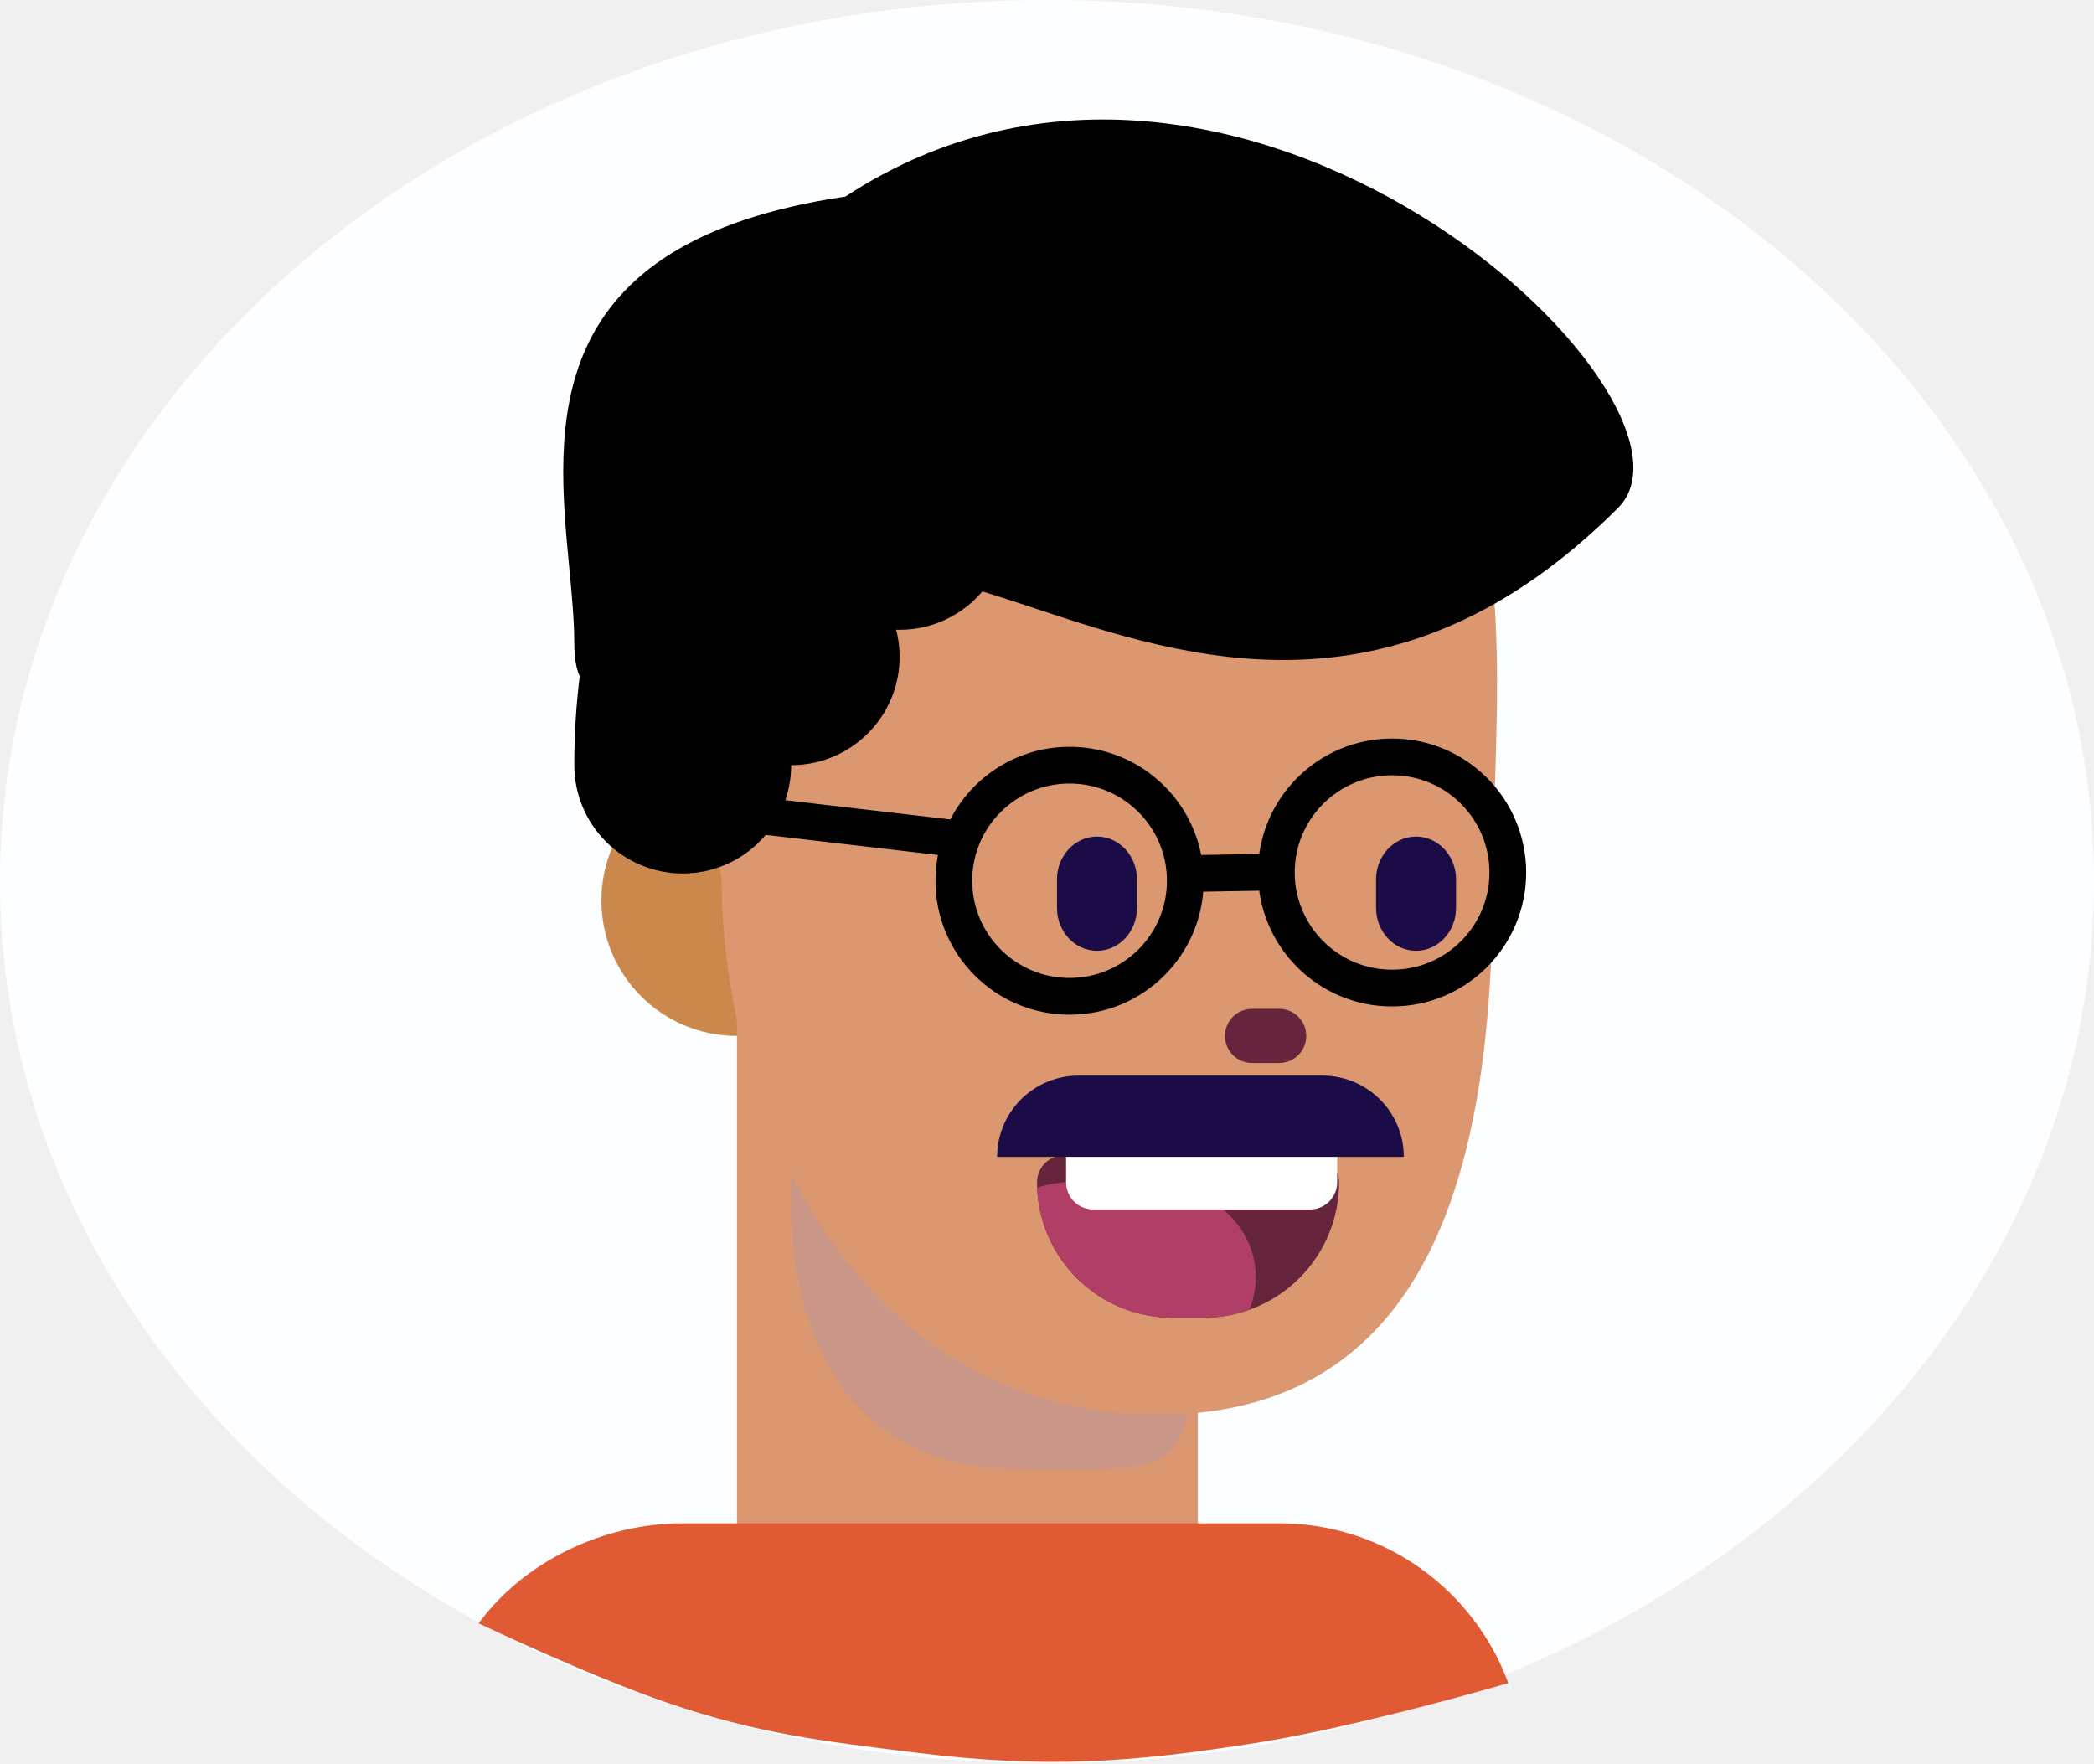
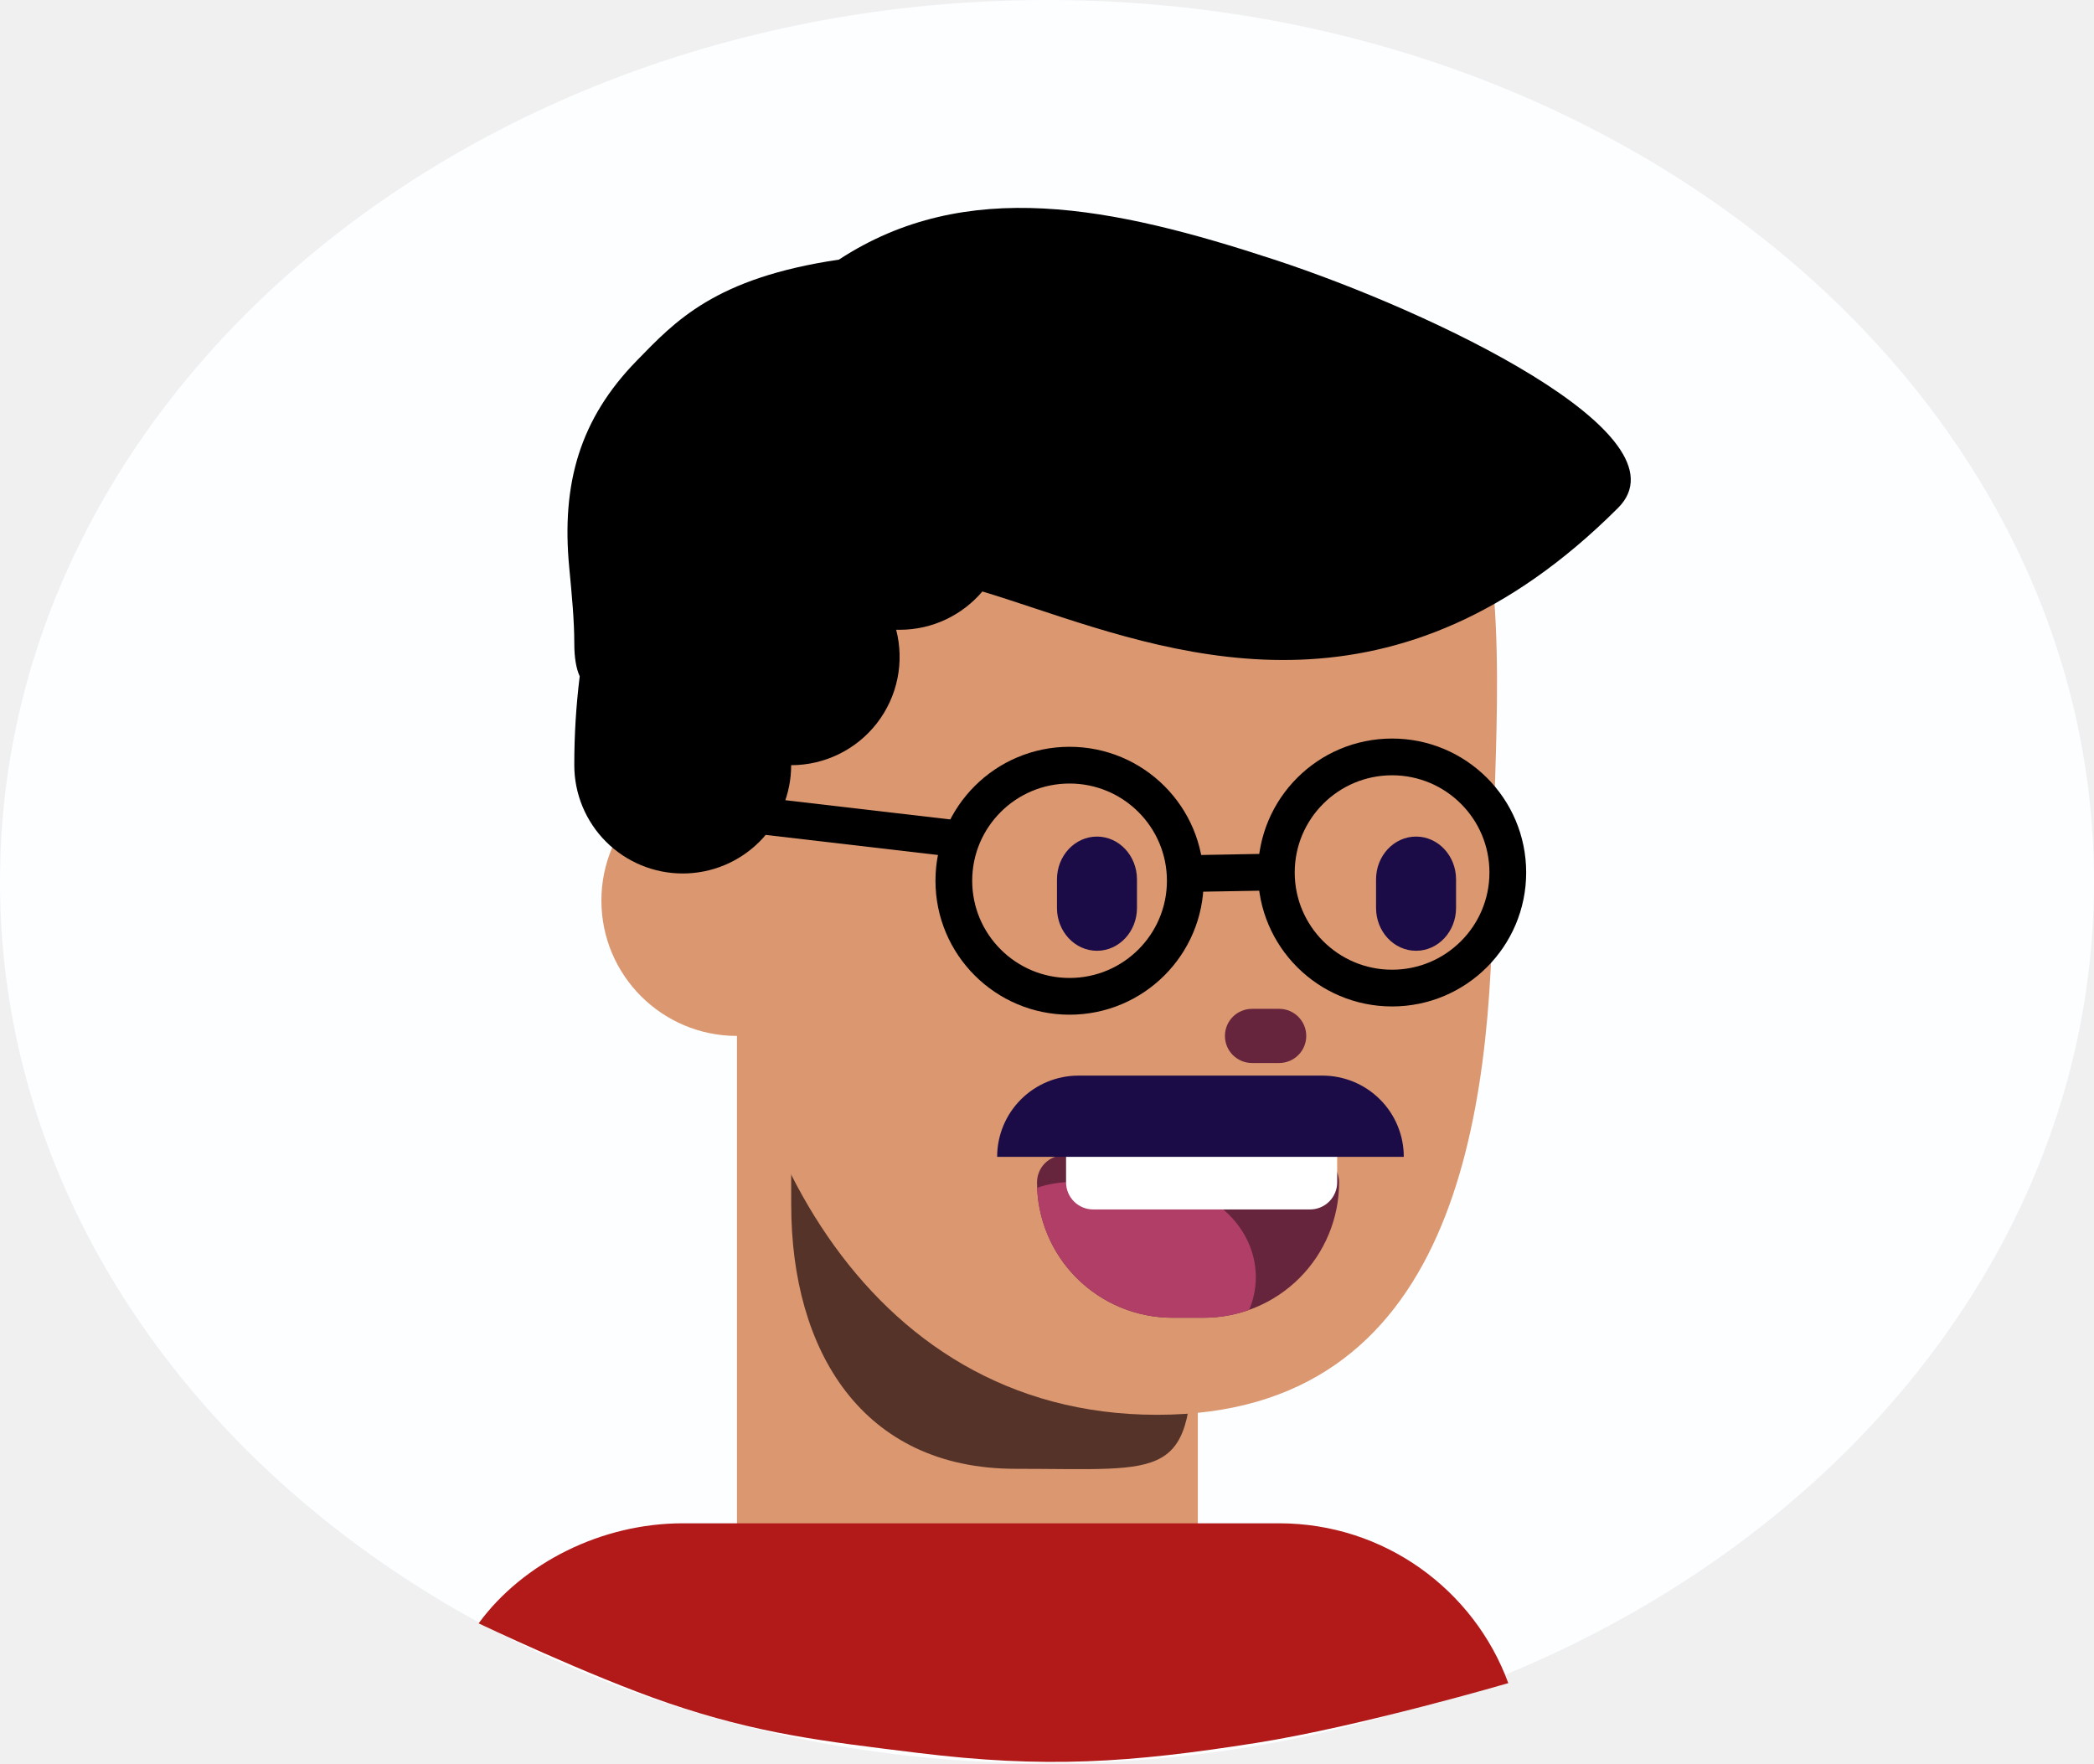
<svg xmlns="http://www.w3.org/2000/svg" width="114" height="96" viewBox="0 0 114 96" fill="none">
  <path d="M114 48C114 21.49 88.48 0 57 0C25.52 0 0 21.49 0 48C0 74.51 25.52 96 57 96C88.48 96 114 74.51 114 48Z" fill="#FCFEFF" />
-   <path d="M40.12 56.397C44.196 56.397 47.5 53.097 47.5 49.026C47.5 44.956 44.196 41.656 40.12 41.656C36.045 41.656 32.741 44.956 32.741 49.026C32.741 53.097 36.045 56.397 40.12 56.397Z" fill="#CA884C" />
-   <path d="M40.12 54.922H65.211V91.583C65.211 91.583 59.834 94.723 52.666 94.723C45.497 94.723 40.12 89.597 40.12 89.597V54.922Z" fill="#DA9770" />
-   <path d="M64.932 72.776C64.932 80.715 63.648 79.963 55.29 79.963C46.932 79.963 43.075 73.528 43.075 65.59C43.075 57.654 42.758 50.5 49.503 50.5C68.576 51.202 64.932 64.839 64.932 72.776Z" fill="#C99688" />
+   <path d="M40.121 56.397C44.196 56.397 47.5 53.097 47.5 49.026C47.5 44.956 44.196 41.656 40.121 41.656C36.045 41.656 32.741 44.956 32.741 49.026C32.741 53.097 36.045 56.397 40.121 56.397Z" fill="#DA9770" />
+   <path d="M40.121 54.922H65.211V91.583C65.211 91.583 59.834 94.723 52.666 94.723C45.497 94.723 40.121 89.597 40.121 89.597V54.922Z" fill="#DA9770" />
+   <path d="M64.932 72.777C64.932 80.715 63.648 79.963 55.29 79.963C46.932 79.963 43.075 73.528 43.075 65.59C43.075 57.654 42.758 50.5 49.503 50.5C68.576 51.202 64.932 64.839 64.932 72.777Z" fill="#553329" />
  <path d="M81.277 47.699C81.277 60.851 79.232 77.023 62.997 77.023C46.762 77.023 39.276 60.851 39.276 47.699C35.693 32.074 36.431 13.648 60.783 13.648C85.135 13.648 81.277 34.546 81.277 47.699Z" fill="#DA9770" />
-   <path d="M56.457 64.368C56.457 63.977 56.613 63.602 56.889 63.326C57.166 63.05 57.542 62.894 57.933 62.894H71.427C71.819 62.894 72.194 63.05 72.471 63.326C72.748 63.602 72.903 63.977 72.903 64.368C72.903 66.323 72.126 68.198 70.742 69.58C69.358 70.962 67.481 71.739 65.523 71.739H63.837C61.879 71.739 60.002 70.962 58.618 69.58C57.235 68.198 56.457 66.323 56.457 64.368Z" fill="#66253C" />
-   <path fill-rule="evenodd" clip-rule="evenodd" d="M68.007 71.312C67.21 71.596 66.37 71.74 65.523 71.739H63.837C61.931 71.739 60.098 71.003 58.724 69.684C57.349 68.365 56.539 66.566 56.463 64.664C57.59 64.242 59.264 64.291 60.916 64.339C61.441 64.354 61.964 64.369 62.465 64.369C65.727 64.369 68.369 66.679 68.369 69.528C68.369 70.154 68.241 70.756 68.007 71.312Z" fill="#B03E67" />
-   <path d="M58.038 62.894H72.797V64.368C72.797 64.759 72.641 65.134 72.364 65.411C72.088 65.687 71.712 65.843 71.321 65.843H59.514C59.122 65.843 58.747 65.687 58.47 65.411C58.193 65.134 58.038 64.759 58.038 64.368V62.894Z" fill="white" />
-   <path d="M69.638 54.922H68.162C67.347 54.922 66.687 55.582 66.687 56.397C66.687 57.211 67.347 57.87 68.162 57.87H69.638C70.454 57.87 71.114 57.211 71.114 56.397C71.114 55.582 70.454 54.922 69.638 54.922Z" fill="#66253C" />
-   <path d="M69.638 82.93H37.169C32.76 82.93 28.473 85.075 26.057 88.377C26.057 88.377 32.093 91.254 36.371 92.715C41.264 94.386 44.811 94.795 49.943 95.426C56.905 96.282 61.471 95.977 68.4 94.884C74.041 93.993 82.114 91.631 82.114 91.631C80.25 86.553 75.368 82.93 69.638 82.93Z" fill="#E05A33" />
-   <path fill-rule="evenodd" clip-rule="evenodd" d="M56.304 33.108C64.584 35.855 76.064 39.661 88.087 27.653C93.991 21.756 67.425 -3.303 46.024 10.701C29.298 13.176 30.253 23.186 30.991 30.91C31.132 32.389 31.265 33.782 31.265 35.023C31.265 35.809 31.369 36.397 31.56 36.819C31.362 38.423 31.263 40.039 31.265 41.657C31.265 43.22 31.887 44.72 32.994 45.826C34.102 46.932 35.603 47.553 37.169 47.553C38.734 47.553 40.236 46.932 41.343 45.826C42.45 44.72 43.072 43.22 43.072 41.657C43.974 41.657 44.863 41.451 45.672 41.054C46.482 40.658 47.189 40.082 47.741 39.37C48.293 38.658 48.674 37.83 48.856 36.948C49.037 36.066 49.014 35.155 48.788 34.283L48.976 34.286C50.782 34.286 52.399 33.475 53.482 32.2C54.373 32.468 55.316 32.781 56.304 33.108Z" fill="black" />
-   <path d="M58.228 54.241C61.708 54.241 64.529 51.424 64.529 47.949C64.529 44.473 61.708 41.656 58.228 41.656C54.748 41.656 51.928 44.473 51.928 47.949C51.928 51.424 54.748 54.241 58.228 54.241Z" stroke="black" stroke-width="2" />
+   <path d="M56.457 64.368C56.457 63.977 56.613 63.603 56.889 63.326C57.166 63.05 57.542 62.894 57.933 62.894H71.427C71.819 62.894 72.194 63.05 72.471 63.326C72.748 63.603 72.903 63.977 72.903 64.368C72.903 66.323 72.126 68.198 70.742 69.58C69.358 70.962 67.481 71.739 65.524 71.739H63.837C61.88 71.739 60.002 70.962 58.618 69.58C57.235 68.198 56.457 66.323 56.457 64.368Z" fill="#66253C" />
+   <path fill-rule="evenodd" clip-rule="evenodd" d="M68.007 71.312C67.21 71.596 66.37 71.74 65.523 71.739H63.837C61.931 71.739 60.098 71.003 58.724 69.684C57.349 68.365 56.539 66.566 56.463 64.664C57.591 64.242 59.264 64.291 60.916 64.339C61.441 64.354 61.964 64.369 62.465 64.369C65.727 64.369 68.369 66.679 68.369 69.528C68.369 70.155 68.241 70.756 68.007 71.312Z" fill="#B03E67" />
+   <path d="M58.038 62.894H72.797V64.368C72.797 64.759 72.641 65.134 72.365 65.411C72.088 65.687 71.712 65.843 71.321 65.843H59.514C59.122 65.843 58.747 65.687 58.47 65.411C58.193 65.134 58.038 64.759 58.038 64.368V62.894Z" fill="white" />
+   <path d="M69.638 54.922H68.162C67.347 54.922 66.687 55.582 66.687 56.397C66.687 57.211 67.347 57.871 68.162 57.871H69.638C70.454 57.871 71.114 57.211 71.114 56.397C71.114 55.582 70.454 54.922 69.638 54.922Z" fill="#66253C" />
+   <path d="M69.638 82.93H37.169C32.76 82.93 28.473 85.075 26.057 88.377C26.057 88.377 32.093 91.254 36.371 92.715C41.264 94.386 44.811 94.795 49.943 95.426C56.905 96.282 61.471 95.977 68.4 94.884C74.041 93.993 82.114 91.631 82.114 91.631C80.25 86.553 75.368 82.93 69.638 82.93Z" fill="#B21919" />
+   <path fill-rule="evenodd" clip-rule="evenodd" d="M56.304 33.108C64.584 35.855 76.064 39.66 88.087 27.653C92.079 23.665 77.941 16.945 69.375 14.134C60.58 11.248 52.6 9.6 45.672 14.134C38.905 15.135 36.757 17.491 34.661 19.64C31.578 22.802 30.551 26.311 30.991 30.91C31.132 32.389 31.265 33.782 31.265 35.023C31.265 35.809 31.369 36.397 31.56 36.819C31.362 38.423 31.263 40.039 31.265 41.657C31.265 43.22 31.887 44.72 32.994 45.826C34.102 46.932 35.603 47.553 37.169 47.553C38.734 47.553 40.236 46.932 41.343 45.826C42.45 44.72 43.072 43.22 43.072 41.657C43.974 41.657 44.863 41.451 45.672 41.054C46.482 40.658 47.189 40.082 47.741 39.37C48.293 38.658 48.674 37.83 48.856 36.948C49.037 36.066 49.014 35.155 48.788 34.283L48.976 34.286C50.782 34.286 52.398 33.475 53.482 32.2C54.373 32.468 55.316 32.781 56.304 33.108Z" fill="black" />
+   <path d="M58.228 54.241C61.708 54.241 64.529 51.424 64.529 47.949C64.529 44.473 61.708 41.656 58.228 41.656C54.749 41.656 51.928 44.473 51.928 47.949C51.928 51.424 54.749 54.241 58.228 54.241Z" stroke="black" stroke-width="2" />
  <path d="M75.786 53.792C79.266 53.792 82.087 50.975 82.087 47.499C82.087 44.024 79.266 41.207 75.786 41.207C72.307 41.207 69.486 44.024 69.486 47.499C69.486 50.975 72.307 53.792 75.786 53.792Z" stroke="black" stroke-width="2" />
  <path d="M41.8 44.46L51.912 45.639" stroke="black" stroke-width="2" />
  <path d="M64.054 47.568L69.566 47.471" stroke="black" stroke-width="2" />
  <path d="M54.286 62.979C54.286 61.806 54.752 60.681 55.583 59.852C56.413 59.023 57.539 58.557 58.713 58.557H71.996C73.171 58.557 74.297 59.023 75.127 59.852C75.958 60.681 76.424 61.806 76.424 62.979H54.286Z" fill="#1B0B47" />
  <path d="M61.898 47.875C61.898 46.588 60.923 45.544 59.72 45.544C58.518 45.544 57.543 46.588 57.543 47.875V49.429C57.543 50.717 58.518 51.761 59.72 51.761C60.923 51.761 61.898 50.717 61.898 49.429V47.875Z" fill="#1B0B47" />
  <path d="M79.269 47.875C79.269 46.588 78.294 45.544 77.092 45.544C75.889 45.544 74.914 46.588 74.914 47.875V49.429C74.914 50.717 75.889 51.761 77.092 51.761C78.294 51.761 79.269 50.717 79.269 49.429V47.875Z" fill="#1B0B47" />
</svg>
